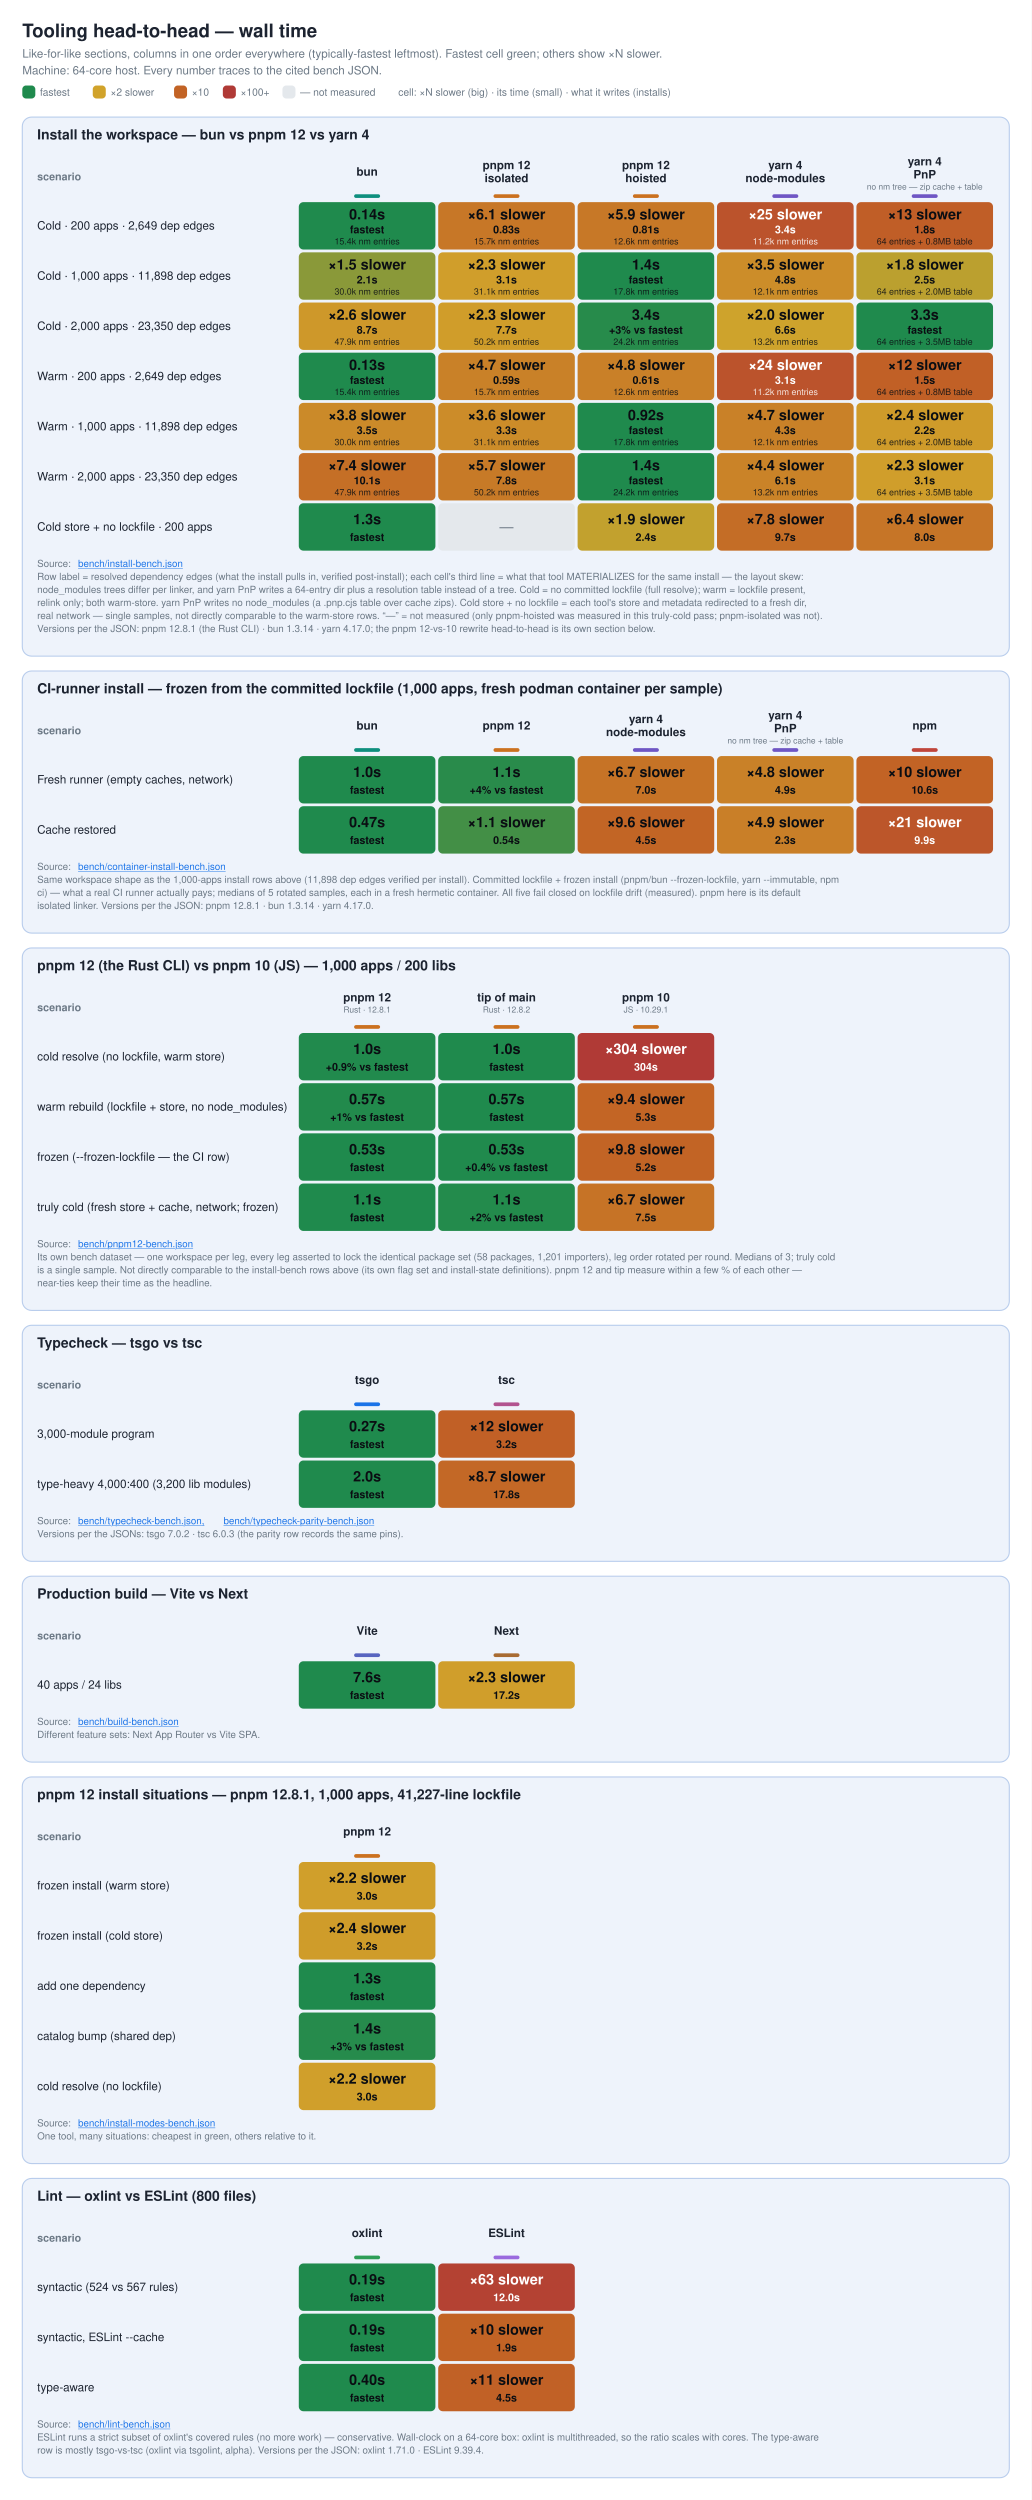
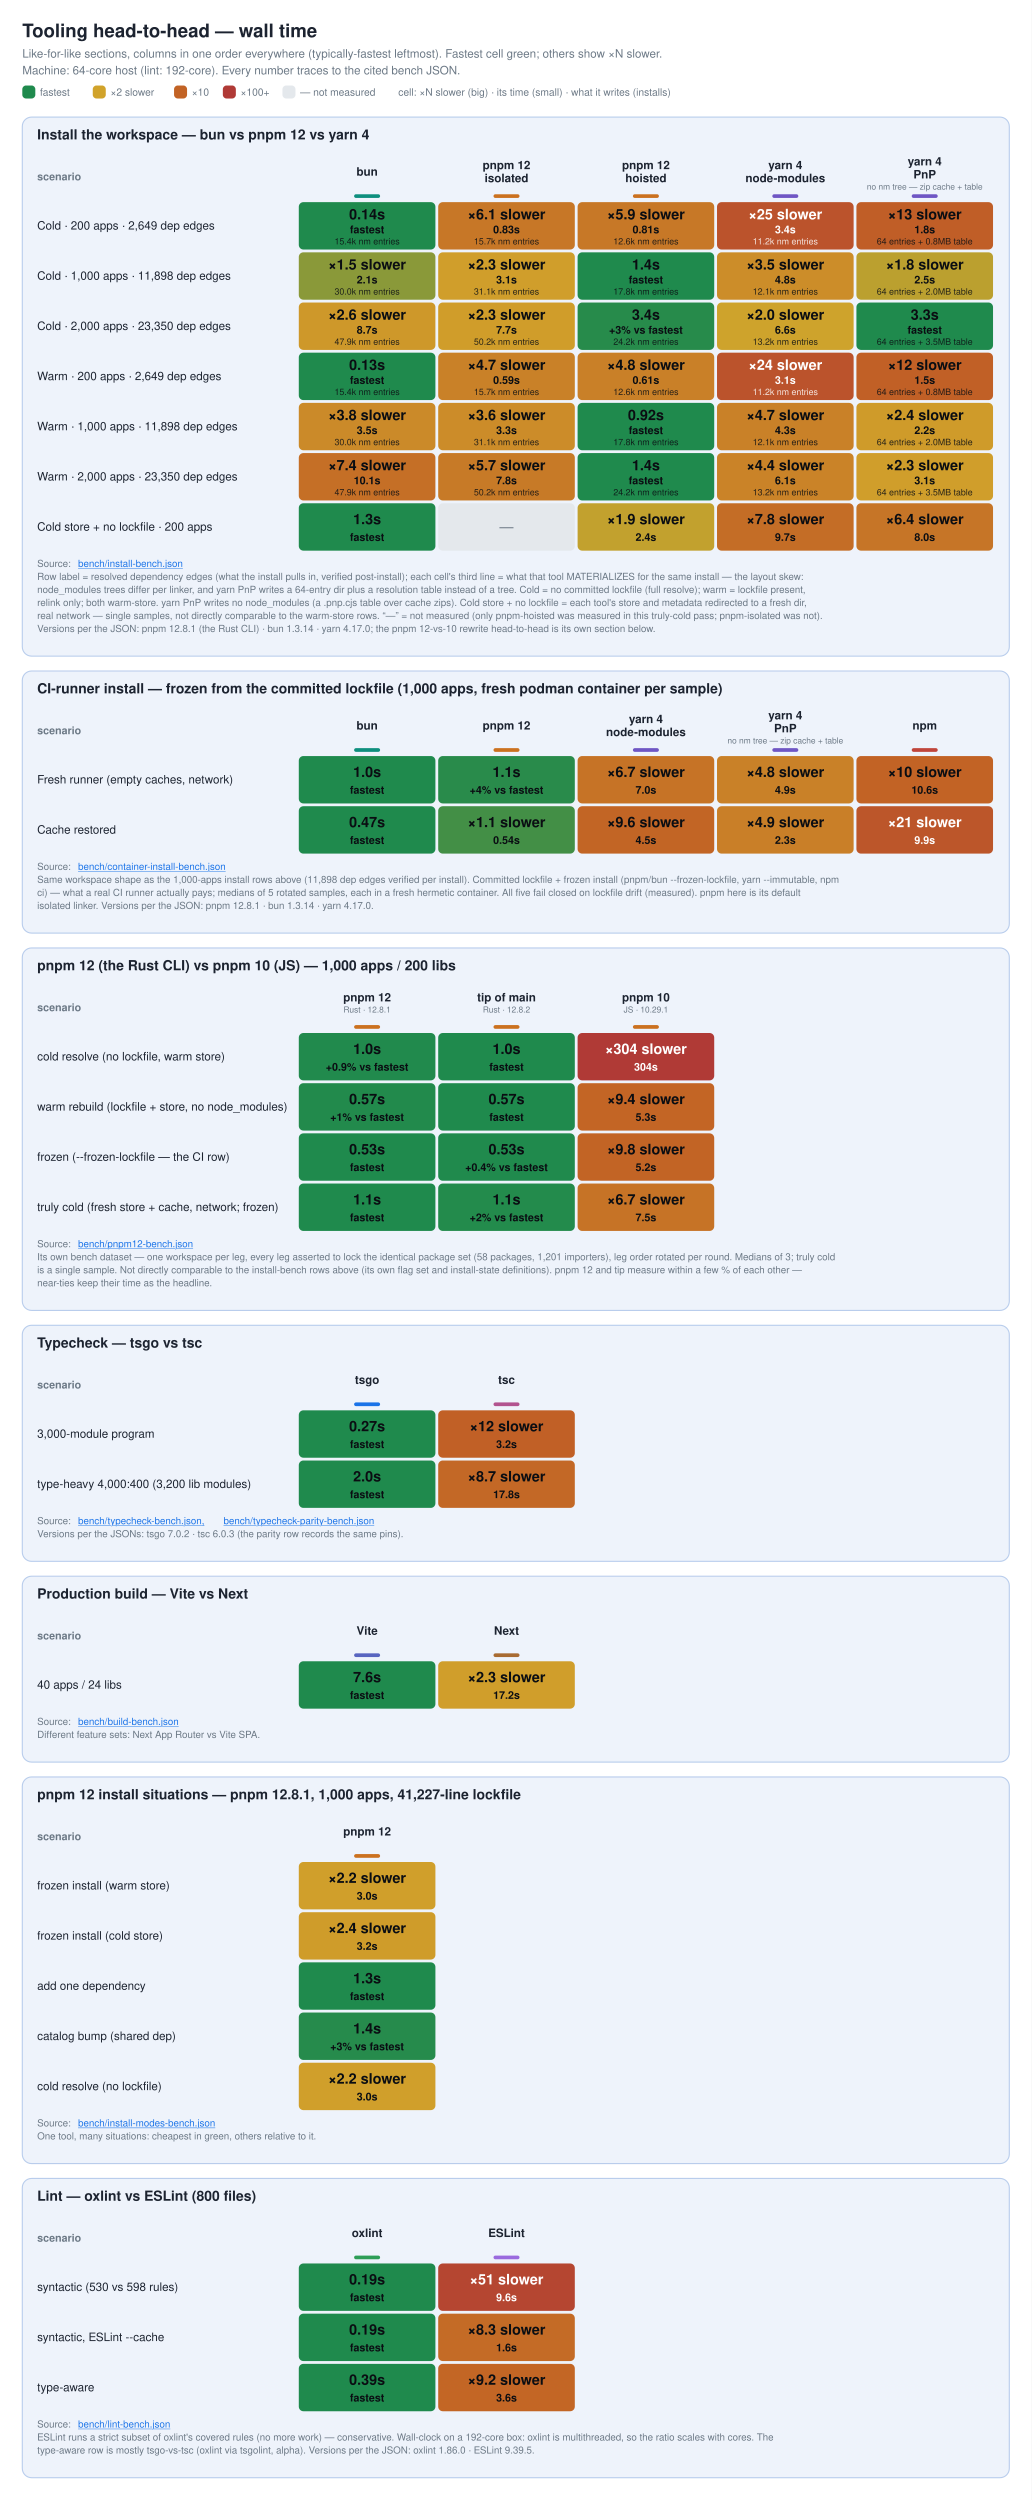
<svg xmlns="http://www.w3.org/2000/svg" width="1110" height="2690" viewBox="0 0 1110 2690" role="img" aria-label="Tooling head-to-head heat table: install (bun vs pnpm 12 vs yarn 4), CI-runner frozen install, pnpm 12 Rust CLI vs pnpm 10 JS, typecheck (tsgo vs tsc), build (Vite vs Next), pnpm install situations, and lint (oxlint vs ESLint); per row the fastest cell is green and the rest show how many times slower." font-family="system-ui,-apple-system,Segoe UI,Helvetica,Arial,sans-serif">
  <style>@media (prefers-color-scheme: dark){
rect[fill="#ffffff"]{fill:#0d1117}
text[fill="#1c2330"]{fill:#e2e7ec}
text[fill="#6b7885"]{fill:#9aa6b1}
text[fill="#1a73e8"]{fill:#6ba3f5}
line[stroke="#e4e8ec"]{stroke:#2b333c}
rect[stroke="#e4e8ec"]{stroke:#39424c}
rect[fill="#e4e8ec"]{fill:#2b333c}
line[stroke="#6b7885"],path[stroke="#6b7885"],polyline[stroke="#6b7885"]{stroke:#8b98a4}
path[fill="#6b7885"]{fill:#8b98a4}
rect[fill="#eef3fb"]{fill:#1f2f45}rect[stroke="#b9cdec"]{stroke:#3d5a85}
rect[fill="#f0faf5"]{fill:#173029}rect[stroke="#a9d8bd"]{stroke:#2e6b52}
rect[fill="#fdf3ef"]{fill:#331f18}rect[stroke="#e4b9a6"]{stroke:#7a4630}
rect[fill="#fbf6e9"]{fill:#c9a13b;fill-opacity:.14}rect[stroke="#eee3bb"]{stroke:#7a6224}
rect[fill="#e4b9a6"]{fill:#7a4630}
}</style>
  <rect width="1110" height="2690" fill="#ffffff" />
  <text x="24" y="40" font-size="20" fill="#1c2330" font-weight="700">Tooling head-to-head — wall time</text>
  <text x="24" y="62" font-size="12.5" fill="#6b7885">Like-for-like sections, columns in one order everywhere (typically-fastest leftmost). Fastest cell green; others show ×N slower.</text>
-   <text x="24" y="80" font-size="12.5" fill="#6b7885">Machine: 64-core host. Every number traces to the cited bench JSON.</text>
+   <text x="24" y="80" font-size="12.5" fill="#6b7885">Machine: 64-core host (lint: 192-core). Every number traces to the cited bench JSON.</text>
  <rect x="24" y="92" width="14" height="14" rx="4" fill="rgb(31,138,77)" />
  <text x="43" y="103" font-size="11" fill="#6b7885">fastest</text>
  <rect x="99.81" y="92" width="14" height="14" rx="4" fill="rgb(209,163,43)" />
  <text x="118.81" y="103" font-size="11" fill="#6b7885">×2 slower</text>
  <rect x="187.28" y="92" width="14" height="14" rx="4" fill="rgb(194,99,37)" />
  <text x="206.28" y="103" font-size="11" fill="#6b7885">×10</text>
  <rect x="239.77" y="92" width="14" height="14" rx="4" fill="rgb(176,58,54)" />
  <text x="258.77" y="103" font-size="11" fill="#6b7885">×100+</text>
  <rect x="303.92" y="92" width="14" height="14" rx="4" fill="#e4e8ec" />
  <text x="322.92" y="103" font-size="11" fill="#6b7885">— not measured</text>
  <text x="428.54" y="103" font-size="11" fill="#6b7885">cell: ×N slower (big) · its time (small) · what it writes (installs)</text>
  <rect x="24" y="126" width="1062" height="580" rx="10" fill="#eef3fb" stroke="#b9cdec" stroke-width="1.2" />
  <text x="40" y="150" font-size="15" fill="#1c2330" font-weight="700">Install the workspace — bun vs pnpm 12 vs yarn 4</text>
  <text x="40" y="194" font-size="11.5" fill="#6b7885" font-weight="600">scenario</text>
  <text x="395" y="189" font-size="12.5" fill="#1c2330" font-weight="700" text-anchor="middle">bun</text>
  <rect x="381" y="209" width="28" height="4" rx="2" fill="#0e8f7e" />
  <text x="545" y="182" font-size="12.5" fill="#1c2330" font-weight="700" text-anchor="middle">pnpm 12</text>
  <text x="545" y="196" font-size="12.5" fill="#1c2330" font-weight="700" text-anchor="middle">isolated</text>
  <rect x="531" y="209" width="28" height="4" rx="2" fill="#cb711f" />
  <text x="695" y="182" font-size="12.5" fill="#1c2330" font-weight="700" text-anchor="middle">pnpm 12</text>
  <text x="695" y="196" font-size="12.5" fill="#1c2330" font-weight="700" text-anchor="middle">hoisted</text>
  <rect x="681" y="209" width="28" height="4" rx="2" fill="#cb711f" />
  <text x="845" y="182" font-size="12.5" fill="#1c2330" font-weight="700" text-anchor="middle">yarn 4</text>
  <text x="845" y="196" font-size="12.5" fill="#1c2330" font-weight="700" text-anchor="middle">node-modules</text>
  <rect x="831" y="209" width="28" height="4" rx="2" fill="#6f56c4" />
  <text x="995" y="178" font-size="12.5" fill="#1c2330" font-weight="700" text-anchor="middle">yarn 4</text>
  <text x="995" y="192" font-size="12.5" fill="#1c2330" font-weight="700" text-anchor="middle">PnP</text>
  <text x="995" y="204" font-size="9" fill="#6b7885" text-anchor="middle">no nm tree — zip cache + table</text>
  <rect x="981" y="209" width="28" height="4" rx="2" fill="#6f56c4" />
  <text x="40" y="247" font-size="12.5" fill="#1c2330">Cold · 200 apps · 2,649 dep edges</text>
  <rect x="321.5" y="217.5" width="147" height="51" rx="5" fill="rgb(31,138,77)" />
  <text x="395" y="236" font-size="15.5" fill="#0a0d12" font-weight="700" text-anchor="middle">0.14s</text>
  <text x="395" y="251" font-size="11.5" fill="#0a0d12" font-weight="600" text-anchor="middle">fastest</text>
  <text x="395" y="263" font-size="9.5" fill="#0a0d12" opacity="0.85" text-anchor="middle">15.4k nm entries</text>
  <rect x="471.5" y="217.5" width="147" height="51" rx="5" fill="rgb(199,119,39)" />
  <text x="545" y="236" font-size="15.5" fill="#0a0d12" font-weight="700" text-anchor="middle">×6.1 slower</text>
  <text x="545" y="251" font-size="11.5" fill="#0a0d12" font-weight="600" text-anchor="middle">0.83s</text>
  <text x="545" y="263" font-size="9.5" fill="#0a0d12" opacity="0.85" text-anchor="middle">15.7k nm entries</text>
  <rect x="621.5" y="217.5" width="147" height="51" rx="5" fill="rgb(199,120,39)" />
  <text x="695" y="236" font-size="15.5" fill="#0a0d12" font-weight="700" text-anchor="middle">×5.9 slower</text>
  <text x="695" y="251" font-size="11.5" fill="#0a0d12" font-weight="600" text-anchor="middle">0.81s</text>
  <text x="695" y="263" font-size="9.5" fill="#0a0d12" opacity="0.85" text-anchor="middle">12.6k nm entries</text>
  <rect x="771.5" y="217.5" width="147" height="51" rx="5" fill="rgb(187,83,44)" />
  <text x="845" y="236" font-size="15.5" fill="#ffffff" font-weight="700" text-anchor="middle">×25 slower</text>
  <text x="845" y="251" font-size="11.5" fill="#ffffff" font-weight="600" text-anchor="middle">3.4s</text>
  <text x="845" y="263" font-size="9.5" fill="#ffffff" opacity="0.85" text-anchor="middle">11.2k nm entries</text>
  <rect x="921.5" y="217.5" width="147" height="51" rx="5" fill="rgb(192,94,39)" />
  <text x="995" y="236" font-size="15.5" fill="#0a0d12" font-weight="700" text-anchor="middle">×13 slower</text>
  <text x="995" y="251" font-size="11.5" fill="#0a0d12" font-weight="600" text-anchor="middle">1.8s</text>
  <text x="995" y="263" font-size="9.5" fill="#0a0d12" opacity="0.85" text-anchor="middle">64 entries + 0.8MB table</text>
  <text x="40" y="301" font-size="12.5" fill="#1c2330">Cold · 1,000 apps · 11,898 dep edges</text>
  <rect x="321.5" y="271.5" width="147" height="51" rx="5" fill="rgb(138,153,57)" />
  <text x="395" y="290" font-size="15.5" fill="#0a0d12" font-weight="700" text-anchor="middle">×1.5 slower</text>
  <text x="395" y="305" font-size="11.5" fill="#0a0d12" font-weight="600" text-anchor="middle">2.1s</text>
  <text x="395" y="317" font-size="9.5" fill="#0a0d12" opacity="0.85" text-anchor="middle">30.0k nm entries</text>
  <rect x="471.5" y="271.5" width="147" height="51" rx="5" fill="rgb(208,158,43)" />
  <text x="545" y="290" font-size="15.5" fill="#0a0d12" font-weight="700" text-anchor="middle">×2.3 slower</text>
  <text x="545" y="305" font-size="11.5" fill="#0a0d12" font-weight="600" text-anchor="middle">3.1s</text>
  <text x="545" y="317" font-size="9.5" fill="#0a0d12" opacity="0.85" text-anchor="middle">31.1k nm entries</text>
  <rect x="621.5" y="271.5" width="147" height="51" rx="5" fill="rgb(31,138,77)" />
  <text x="695" y="290" font-size="15.5" fill="#0a0d12" font-weight="700" text-anchor="middle">1.4s</text>
  <text x="695" y="305" font-size="11.5" fill="#0a0d12" font-weight="600" text-anchor="middle">fastest</text>
  <text x="695" y="317" font-size="9.5" fill="#0a0d12" opacity="0.85" text-anchor="middle">17.8k nm entries</text>
  <rect x="771.5" y="271.5" width="147" height="51" rx="5" fill="rgb(204,141,41)" />
  <text x="845" y="290" font-size="15.5" fill="#0a0d12" font-weight="700" text-anchor="middle">×3.5 slower</text>
  <text x="845" y="305" font-size="11.5" fill="#0a0d12" font-weight="600" text-anchor="middle">4.8s</text>
  <text x="845" y="317" font-size="9.5" fill="#0a0d12" opacity="0.85" text-anchor="middle">12.1k nm entries</text>
  <rect x="921.5" y="271.5" width="147" height="51" rx="5" fill="rgb(187,160,47)" />
  <text x="995" y="290" font-size="15.5" fill="#0a0d12" font-weight="700" text-anchor="middle">×1.8 slower</text>
  <text x="995" y="305" font-size="11.5" fill="#0a0d12" font-weight="600" text-anchor="middle">2.5s</text>
  <text x="995" y="317" font-size="9.5" fill="#0a0d12" opacity="0.85" text-anchor="middle">64 entries + 2.0MB table</text>
  <text x="40" y="355" font-size="12.5" fill="#1c2330">Cold · 2,000 apps · 23,350 dep edges</text>
  <rect x="321.5" y="325.5" width="147" height="51" rx="5" fill="rgb(206,152,42)" />
  <text x="395" y="344" font-size="15.5" fill="#0a0d12" font-weight="700" text-anchor="middle">×2.6 slower</text>
  <text x="395" y="359" font-size="11.5" fill="#0a0d12" font-weight="600" text-anchor="middle">8.7s</text>
  <text x="395" y="371" font-size="9.5" fill="#0a0d12" opacity="0.85" text-anchor="middle">47.9k nm entries</text>
  <rect x="471.5" y="325.5" width="147" height="51" rx="5" fill="rgb(208,157,42)" />
  <text x="545" y="344" font-size="15.5" fill="#0a0d12" font-weight="700" text-anchor="middle">×2.3 slower</text>
  <text x="545" y="359" font-size="11.5" fill="#0a0d12" font-weight="600" text-anchor="middle">7.7s</text>
  <text x="545" y="371" font-size="9.5" fill="#0a0d12" opacity="0.85" text-anchor="middle">50.2k nm entries</text>
  <rect x="621.5" y="325.5" width="147" height="51" rx="5" fill="rgb(39,139,75)" />
  <text x="695" y="344" font-size="15.5" fill="#0a0d12" font-weight="700" text-anchor="middle">3.4s</text>
  <text x="695" y="359" font-size="11.5" fill="#0a0d12" font-weight="600" text-anchor="middle">+3% vs fastest</text>
  <text x="695" y="371" font-size="9.5" fill="#0a0d12" opacity="0.85" text-anchor="middle">24.2k nm entries</text>
  <rect x="771.5" y="325.5" width="147" height="51" rx="5" fill="rgb(206,163,44)" />
  <text x="845" y="344" font-size="15.5" fill="#0a0d12" font-weight="700" text-anchor="middle">×2.0 slower</text>
  <text x="845" y="359" font-size="11.5" fill="#0a0d12" font-weight="600" text-anchor="middle">6.6s</text>
  <text x="845" y="371" font-size="9.5" fill="#0a0d12" opacity="0.85" text-anchor="middle">13.2k nm entries</text>
  <rect x="921.5" y="325.5" width="147" height="51" rx="5" fill="rgb(31,138,77)" />
  <text x="995" y="344" font-size="15.5" fill="#0a0d12" font-weight="700" text-anchor="middle">3.3s</text>
  <text x="995" y="359" font-size="11.5" fill="#0a0d12" font-weight="600" text-anchor="middle">fastest</text>
  <text x="995" y="371" font-size="9.5" fill="#0a0d12" opacity="0.85" text-anchor="middle">64 entries + 3.5MB table</text>
  <text x="40" y="409" font-size="12.5" fill="#1c2330">Warm · 200 apps · 2,649 dep edges</text>
  <rect x="321.5" y="379.5" width="147" height="51" rx="5" fill="rgb(31,138,77)" />
  <text x="395" y="398" font-size="15.5" fill="#0a0d12" font-weight="700" text-anchor="middle">0.13s</text>
  <text x="395" y="413" font-size="11.5" fill="#0a0d12" font-weight="600" text-anchor="middle">fastest</text>
  <text x="395" y="425" font-size="9.5" fill="#0a0d12" opacity="0.85" text-anchor="middle">15.4k nm entries</text>
  <rect x="471.5" y="379.5" width="147" height="51" rx="5" fill="rgb(201,129,40)" />
  <text x="545" y="398" font-size="15.5" fill="#0a0d12" font-weight="700" text-anchor="middle">×4.7 slower</text>
  <text x="545" y="413" font-size="11.5" fill="#0a0d12" font-weight="600" text-anchor="middle">0.59s</text>
  <text x="545" y="425" font-size="9.5" fill="#0a0d12" opacity="0.85" text-anchor="middle">15.7k nm entries</text>
  <rect x="621.5" y="379.5" width="147" height="51" rx="5" fill="rgb(201,128,40)" />
  <text x="695" y="398" font-size="15.5" fill="#0a0d12" font-weight="700" text-anchor="middle">×4.8 slower</text>
  <text x="695" y="413" font-size="11.5" fill="#0a0d12" font-weight="600" text-anchor="middle">0.61s</text>
  <text x="695" y="425" font-size="9.5" fill="#0a0d12" opacity="0.85" text-anchor="middle">12.6k nm entries</text>
  <rect x="771.5" y="379.5" width="147" height="51" rx="5" fill="rgb(187,83,44)" />
  <text x="845" y="398" font-size="15.5" fill="#ffffff" font-weight="700" text-anchor="middle">×24 slower</text>
  <text x="845" y="413" font-size="11.5" fill="#ffffff" font-weight="600" text-anchor="middle">3.1s</text>
  <text x="845" y="425" font-size="9.5" fill="#ffffff" opacity="0.85" text-anchor="middle">11.2k nm entries</text>
  <rect x="921.5" y="379.5" width="147" height="51" rx="5" fill="rgb(193,96,38)" />
  <text x="995" y="398" font-size="15.5" fill="#0a0d12" font-weight="700" text-anchor="middle">×12 slower</text>
  <text x="995" y="413" font-size="11.5" fill="#0a0d12" font-weight="600" text-anchor="middle">1.5s</text>
  <text x="995" y="425" font-size="9.5" fill="#0a0d12" opacity="0.85" text-anchor="middle">64 entries + 0.8MB table</text>
  <text x="40" y="463" font-size="12.5" fill="#1c2330">Warm · 1,000 apps · 11,898 dep edges</text>
  <rect x="321.5" y="433.5" width="147" height="51" rx="5" fill="rgb(203,138,41)" />
  <text x="395" y="452" font-size="15.5" fill="#0a0d12" font-weight="700" text-anchor="middle">×3.8 slower</text>
  <text x="395" y="467" font-size="11.5" fill="#0a0d12" font-weight="600" text-anchor="middle">3.5s</text>
  <text x="395" y="479" font-size="9.5" fill="#0a0d12" opacity="0.85" text-anchor="middle">30.0k nm entries</text>
  <rect x="471.5" y="433.5" width="147" height="51" rx="5" fill="rgb(204,140,41)" />
  <text x="545" y="452" font-size="15.5" fill="#0a0d12" font-weight="700" text-anchor="middle">×3.6 slower</text>
  <text x="545" y="467" font-size="11.5" fill="#0a0d12" font-weight="600" text-anchor="middle">3.3s</text>
  <text x="545" y="479" font-size="9.5" fill="#0a0d12" opacity="0.85" text-anchor="middle">31.1k nm entries</text>
  <rect x="621.5" y="433.5" width="147" height="51" rx="5" fill="rgb(31,138,77)" />
  <text x="695" y="452" font-size="15.5" fill="#0a0d12" font-weight="700" text-anchor="middle">0.92s</text>
  <text x="695" y="467" font-size="11.5" fill="#0a0d12" font-weight="600" text-anchor="middle">fastest</text>
  <text x="695" y="479" font-size="9.5" fill="#0a0d12" opacity="0.85" text-anchor="middle">17.8k nm entries</text>
  <rect x="771.5" y="433.5" width="147" height="51" rx="5" fill="rgb(201,129,40)" />
  <text x="845" y="452" font-size="15.5" fill="#0a0d12" font-weight="700" text-anchor="middle">×4.7 slower</text>
  <text x="845" y="467" font-size="11.5" fill="#0a0d12" font-weight="600" text-anchor="middle">4.3s</text>
  <text x="845" y="479" font-size="9.5" fill="#0a0d12" opacity="0.85" text-anchor="middle">12.1k nm entries</text>
  <rect x="921.5" y="433.5" width="147" height="51" rx="5" fill="rgb(207,155,42)" />
  <text x="995" y="452" font-size="15.5" fill="#0a0d12" font-weight="700" text-anchor="middle">×2.4 slower</text>
  <text x="995" y="467" font-size="11.5" fill="#0a0d12" font-weight="600" text-anchor="middle">2.2s</text>
  <text x="995" y="479" font-size="9.5" fill="#0a0d12" opacity="0.85" text-anchor="middle">64 entries + 2.0MB table</text>
  <text x="40" y="517" font-size="12.5" fill="#1c2330">Warm · 2,000 apps · 23,350 dep edges</text>
  <rect x="321.5" y="487.5" width="147" height="51" rx="5" fill="rgb(197,111,38)" />
  <text x="395" y="506" font-size="15.5" fill="#0a0d12" font-weight="700" text-anchor="middle">×7.4 slower</text>
  <text x="395" y="521" font-size="11.5" fill="#0a0d12" font-weight="600" text-anchor="middle">10.1s</text>
  <text x="395" y="533" font-size="9.5" fill="#0a0d12" opacity="0.85" text-anchor="middle">47.9k nm entries</text>
  <rect x="471.5" y="487.5" width="147" height="51" rx="5" fill="rgb(199,122,39)" />
  <text x="545" y="506" font-size="15.5" fill="#0a0d12" font-weight="700" text-anchor="middle">×5.7 slower</text>
  <text x="545" y="521" font-size="11.5" fill="#0a0d12" font-weight="600" text-anchor="middle">7.8s</text>
  <text x="545" y="533" font-size="9.5" fill="#0a0d12" opacity="0.85" text-anchor="middle">50.2k nm entries</text>
  <rect x="621.5" y="487.5" width="147" height="51" rx="5" fill="rgb(31,138,77)" />
  <text x="695" y="506" font-size="15.5" fill="#0a0d12" font-weight="700" text-anchor="middle">1.4s</text>
  <text x="695" y="521" font-size="11.5" fill="#0a0d12" font-weight="600" text-anchor="middle">fastest</text>
  <text x="695" y="533" font-size="9.5" fill="#0a0d12" opacity="0.85" text-anchor="middle">24.2k nm entries</text>
  <rect x="771.5" y="487.5" width="147" height="51" rx="5" fill="rgb(202,131,40)" />
  <text x="845" y="506" font-size="15.5" fill="#0a0d12" font-weight="700" text-anchor="middle">×4.4 slower</text>
  <text x="845" y="521" font-size="11.5" fill="#0a0d12" font-weight="600" text-anchor="middle">6.1s</text>
  <text x="845" y="533" font-size="9.5" fill="#0a0d12" opacity="0.85" text-anchor="middle">13.2k nm entries</text>
  <rect x="921.5" y="487.5" width="147" height="51" rx="5" fill="rgb(208,158,43)" />
  <text x="995" y="506" font-size="15.5" fill="#0a0d12" font-weight="700" text-anchor="middle">×2.3 slower</text>
  <text x="995" y="521" font-size="11.5" fill="#0a0d12" font-weight="600" text-anchor="middle">3.1s</text>
  <text x="995" y="533" font-size="9.5" fill="#0a0d12" opacity="0.85" text-anchor="middle">64 entries + 3.5MB table</text>
  <text x="40" y="571" font-size="12.5" fill="#1c2330">Cold store + no lockfile · 200 apps</text>
  <rect x="321.5" y="541.5" width="147" height="51" rx="5" fill="rgb(31,138,77)" />
  <text x="395" y="564" font-size="15.5" fill="#0a0d12" font-weight="700" text-anchor="middle">1.3s</text>
  <text x="395" y="582" font-size="11.5" fill="#0a0d12" font-weight="600" text-anchor="middle">fastest</text>
  <rect x="471.5" y="541.5" width="147" height="51" rx="5" fill="#e4e8ec" />
  <text x="545" y="572" font-size="15" fill="#6b7885" text-anchor="middle">—</text>
  <rect x="621.5" y="541.5" width="147" height="51" rx="5" fill="rgb(194,161,46)" />
  <text x="695" y="564" font-size="15.5" fill="#0a0d12" font-weight="700" text-anchor="middle">×1.9 slower</text>
  <text x="695" y="582" font-size="11.5" fill="#0a0d12" font-weight="600" text-anchor="middle">2.4s</text>
  <rect x="771.5" y="541.5" width="147" height="51" rx="5" fill="rgb(196,109,38)" />
  <text x="845" y="564" font-size="15.5" fill="#0a0d12" font-weight="700" text-anchor="middle">×7.8 slower</text>
  <text x="845" y="582" font-size="11.5" fill="#0a0d12" font-weight="600" text-anchor="middle">9.7s</text>
  <rect x="921.5" y="541.5" width="147" height="51" rx="5" fill="rgb(198,117,39)" />
  <text x="995" y="564" font-size="15.5" fill="#0a0d12" font-weight="700" text-anchor="middle">×6.4 slower</text>
  <text x="995" y="582" font-size="11.5" fill="#0a0d12" font-weight="600" text-anchor="middle">8.0s</text>
  <text x="40" y="610" font-size="10.5" fill="#6b7885">Source:</text>
  <a href="../../bench/install-bench.json">
    <text x="84" y="610" font-size="10.5" fill="#1a73e8" text-decoration="underline">bench/install-bench.json</text>
  </a>
  <text x="40" y="624" font-size="10.5" fill="#6b7885">Row label = resolved dependency edges (what the install pulls in, verified post-install); each cell's third line = what that tool MATERIALIZES for the same install — the layout skew:</text>
  <text x="40" y="638" font-size="10.5" fill="#6b7885">node_modules trees differ per linker, and yarn PnP writes a 64-entry dir plus a resolution table instead of a tree. Cold = no committed lockfile (full resolve); warm = lockfile present,</text>
  <text x="40" y="652" font-size="10.5" fill="#6b7885">relink only; both warm-store. yarn PnP writes no node_modules (a .pnp.cjs table over cache zips). Cold store + no lockfile = each tool's store and metadata redirected to a fresh dir,</text>
  <text x="40" y="666" font-size="10.5" fill="#6b7885">real network — single samples, not directly comparable to the warm-store rows. “—” = not measured (only pnpm-hoisted was measured in this truly-cold pass; pnpm-isolated was not).</text>
  <text x="40" y="680" font-size="10.5" fill="#6b7885">Versions per the JSON: pnpm 12.8.1 (the Rust CLI) · bun 1.3.14 · yarn 4.17.0; the pnpm 12-vs-10 rewrite head-to-head is its own section below.</text>
  <rect x="24" y="722" width="1062" height="282" rx="10" fill="#eef3fb" stroke="#b9cdec" stroke-width="1.2" />
  <text x="40" y="746" font-size="15" fill="#1c2330" font-weight="700">CI-runner install — frozen from the committed lockfile (1,000 apps, fresh podman container per sample)</text>
  <text x="40" y="790" font-size="11.5" fill="#6b7885" font-weight="600">scenario</text>
  <text x="395" y="785" font-size="12.5" fill="#1c2330" font-weight="700" text-anchor="middle">bun</text>
  <rect x="381" y="805" width="28" height="4" rx="2" fill="#0e8f7e" />
  <text x="545" y="785" font-size="12.5" fill="#1c2330" font-weight="700" text-anchor="middle">pnpm 12</text>
  <rect x="531" y="805" width="28" height="4" rx="2" fill="#cb711f" />
  <text x="695" y="778" font-size="12.5" fill="#1c2330" font-weight="700" text-anchor="middle">yarn 4</text>
  <text x="695" y="792" font-size="12.5" fill="#1c2330" font-weight="700" text-anchor="middle">node-modules</text>
  <rect x="681" y="805" width="28" height="4" rx="2" fill="#6f56c4" />
  <text x="845" y="774" font-size="12.5" fill="#1c2330" font-weight="700" text-anchor="middle">yarn 4</text>
  <text x="845" y="788" font-size="12.5" fill="#1c2330" font-weight="700" text-anchor="middle">PnP</text>
  <text x="845" y="800" font-size="9" fill="#6b7885" text-anchor="middle">no nm tree — zip cache + table</text>
  <rect x="831" y="805" width="28" height="4" rx="2" fill="#6f56c4" />
  <text x="995" y="785" font-size="12.5" fill="#1c2330" font-weight="700" text-anchor="middle">npm</text>
  <rect x="981" y="805" width="28" height="4" rx="2" fill="#c0453b" />
  <text x="40" y="843" font-size="12.5" fill="#1c2330">Fresh runner (empty caches, network)</text>
  <rect x="321.5" y="813.5" width="147" height="51" rx="5" fill="rgb(31,138,77)" />
  <text x="395" y="836" font-size="15.5" fill="#0a0d12" font-weight="700" text-anchor="middle">1.0s</text>
  <text x="395" y="854" font-size="11.5" fill="#0a0d12" font-weight="600" text-anchor="middle">fastest</text>
  <rect x="471.5" y="813.5" width="147" height="51" rx="5" fill="rgb(41,139,75)" />
  <text x="545" y="836" font-size="15.5" fill="#0a0d12" font-weight="700" text-anchor="middle">1.1s</text>
  <text x="545" y="854" font-size="11.5" fill="#0a0d12" font-weight="600" text-anchor="middle">+4% vs fastest</text>
  <rect x="621.5" y="813.5" width="147" height="51" rx="5" fill="rgb(198,115,38)" />
  <text x="695" y="836" font-size="15.5" fill="#0a0d12" font-weight="700" text-anchor="middle">×6.7 slower</text>
  <text x="695" y="854" font-size="11.5" fill="#0a0d12" font-weight="600" text-anchor="middle">7.0s</text>
  <rect x="771.5" y="813.5" width="147" height="51" rx="5" fill="rgb(201,129,40)" />
  <text x="845" y="836" font-size="15.5" fill="#0a0d12" font-weight="700" text-anchor="middle">×4.8 slower</text>
  <text x="845" y="854" font-size="11.5" fill="#0a0d12" font-weight="600" text-anchor="middle">4.9s</text>
  <rect x="921.5" y="813.5" width="147" height="51" rx="5" fill="rgb(194,99,37)" />
  <text x="995" y="836" font-size="15.5" fill="#0a0d12" font-weight="700" text-anchor="middle">×10 slower</text>
  <text x="995" y="854" font-size="11.5" fill="#0a0d12" font-weight="600" text-anchor="middle">10.6s</text>
  <text x="40" y="897" font-size="12.5" fill="#1c2330">Cache restored</text>
  <rect x="321.5" y="867.5" width="147" height="51" rx="5" fill="rgb(31,138,77)" />
  <text x="395" y="890" font-size="15.5" fill="#0a0d12" font-weight="700" text-anchor="middle">0.47s</text>
  <text x="395" y="908" font-size="11.5" fill="#0a0d12" font-weight="600" text-anchor="middle">fastest</text>
  <rect x="471.5" y="867.5" width="147" height="51" rx="5" fill="rgb(67,143,70)" />
  <text x="545" y="890" font-size="15.5" fill="#0a0d12" font-weight="700" text-anchor="middle">×1.1 slower</text>
  <text x="545" y="908" font-size="11.5" fill="#0a0d12" font-weight="600" text-anchor="middle">0.54s</text>
  <rect x="621.5" y="867.5" width="147" height="51" rx="5" fill="rgb(194,101,37)" />
  <text x="695" y="890" font-size="15.5" fill="#0a0d12" font-weight="700" text-anchor="middle">×9.6 slower</text>
  <text x="695" y="908" font-size="11.5" fill="#0a0d12" font-weight="600" text-anchor="middle">4.5s</text>
  <rect x="771.5" y="867.5" width="147" height="51" rx="5" fill="rgb(201,127,40)" />
  <text x="845" y="890" font-size="15.5" fill="#0a0d12" font-weight="700" text-anchor="middle">×4.9 slower</text>
  <text x="845" y="908" font-size="11.5" fill="#0a0d12" font-weight="600" text-anchor="middle">2.3s</text>
  <rect x="921.5" y="867.5" width="147" height="51" rx="5" fill="rgb(188,86,42)" />
  <text x="995" y="890" font-size="15.5" fill="#ffffff" font-weight="700" text-anchor="middle">×21 slower</text>
  <text x="995" y="908" font-size="11.5" fill="#ffffff" font-weight="600" text-anchor="middle">9.9s</text>
  <text x="40" y="936" font-size="10.5" fill="#6b7885">Source:</text>
  <a href="../../bench/container-install-bench.json">
    <text x="84" y="936" font-size="10.5" fill="#1a73e8" text-decoration="underline">bench/container-install-bench.json</text>
  </a>
  <text x="40" y="950" font-size="10.5" fill="#6b7885">Same workspace shape as the 1,000-apps install rows above (11,898 dep edges verified per install). Committed lockfile + frozen install (pnpm/bun --frozen-lockfile, yarn --immutable, npm</text>
  <text x="40" y="964" font-size="10.5" fill="#6b7885">ci) — what a real CI runner actually pays; medians of 5 rotated samples, each in a fresh hermetic container. All five fail closed on lockfile drift (measured). pnpm here is its default</text>
  <text x="40" y="978" font-size="10.5" fill="#6b7885">isolated linker. Versions per the JSON: pnpm 12.8.1 · bun 1.3.14 · yarn 4.17.0.</text>
  <rect x="24" y="1020" width="1062" height="390" rx="10" fill="#eef3fb" stroke="#b9cdec" stroke-width="1.2" />
  <text x="40" y="1044" font-size="15" fill="#1c2330" font-weight="700">pnpm 12 (the Rust CLI) vs pnpm 10 (JS) — 1,000 apps / 200 libs</text>
  <text x="40" y="1088" font-size="11.5" fill="#6b7885" font-weight="600">scenario</text>
  <text x="395" y="1077.5" font-size="12.5" fill="#1c2330" font-weight="700" text-anchor="middle">pnpm 12</text>
  <text x="395" y="1089.5" font-size="9" fill="#6b7885" text-anchor="middle">Rust · 12.8.1</text>
  <rect x="381" y="1103" width="28" height="4" rx="2" fill="#cb711f" />
  <text x="545" y="1077.5" font-size="12.5" fill="#1c2330" font-weight="700" text-anchor="middle">tip of main</text>
  <text x="545" y="1089.5" font-size="9" fill="#6b7885" text-anchor="middle">Rust · 12.8.2</text>
  <rect x="531" y="1103" width="28" height="4" rx="2" fill="#cb711f" />
  <text x="695" y="1077.5" font-size="12.5" fill="#1c2330" font-weight="700" text-anchor="middle">pnpm 10</text>
  <text x="695" y="1089.5" font-size="9" fill="#6b7885" text-anchor="middle">JS · 10.29.1</text>
  <rect x="681" y="1103" width="28" height="4" rx="2" fill="#cb711f" />
  <text x="40" y="1141" font-size="12.5" fill="#1c2330">cold resolve (no lockfile, warm store)</text>
  <rect x="321.5" y="1111.5" width="147" height="51" rx="5" fill="rgb(33,138,77)" />
  <text x="395" y="1134" font-size="15.5" fill="#0a0d12" font-weight="700" text-anchor="middle">1.0s</text>
  <text x="395" y="1152" font-size="11.5" fill="#0a0d12" font-weight="600" text-anchor="middle">+0.9% vs fastest</text>
  <rect x="471.5" y="1111.5" width="147" height="51" rx="5" fill="rgb(31,138,77)" />
  <text x="545" y="1134" font-size="15.5" fill="#0a0d12" font-weight="700" text-anchor="middle">1.0s</text>
  <text x="545" y="1152" font-size="11.5" fill="#0a0d12" font-weight="600" text-anchor="middle">fastest</text>
  <rect x="621.5" y="1111.5" width="147" height="51" rx="5" fill="rgb(176,58,54)" />
  <text x="695" y="1134" font-size="15.5" fill="#ffffff" font-weight="700" text-anchor="middle">×304 slower</text>
  <text x="695" y="1152" font-size="11.5" fill="#ffffff" font-weight="600" text-anchor="middle">304s</text>
  <text x="40" y="1195" font-size="12.5" fill="#1c2330">warm rebuild (lockfile + store, no node_modules)</text>
  <rect x="321.5" y="1165.5" width="147" height="51" rx="5" fill="rgb(34,138,76)" />
  <text x="395" y="1188" font-size="15.5" fill="#0a0d12" font-weight="700" text-anchor="middle">0.57s</text>
  <text x="395" y="1206" font-size="11.5" fill="#0a0d12" font-weight="600" text-anchor="middle">+1% vs fastest</text>
  <rect x="471.5" y="1165.5" width="147" height="51" rx="5" fill="rgb(31,138,77)" />
  <text x="545" y="1188" font-size="15.5" fill="#0a0d12" font-weight="700" text-anchor="middle">0.57s</text>
  <text x="545" y="1206" font-size="11.5" fill="#0a0d12" font-weight="600" text-anchor="middle">fastest</text>
  <rect x="621.5" y="1165.5" width="147" height="51" rx="5" fill="rgb(195,101,37)" />
  <text x="695" y="1188" font-size="15.5" fill="#0a0d12" font-weight="700" text-anchor="middle">×9.4 slower</text>
  <text x="695" y="1206" font-size="11.5" fill="#0a0d12" font-weight="600" text-anchor="middle">5.3s</text>
  <text x="40" y="1249" font-size="12.5" fill="#1c2330">frozen (--frozen-lockfile — the CI row)</text>
  <rect x="321.5" y="1219.5" width="147" height="51" rx="5" fill="rgb(31,138,77)" />
  <text x="395" y="1242" font-size="15.5" fill="#0a0d12" font-weight="700" text-anchor="middle">0.53s</text>
  <text x="395" y="1260" font-size="11.5" fill="#0a0d12" font-weight="600" text-anchor="middle">fastest</text>
  <rect x="471.5" y="1219.5" width="147" height="51" rx="5" fill="rgb(32,138,77)" />
  <text x="545" y="1242" font-size="15.5" fill="#0a0d12" font-weight="700" text-anchor="middle">0.53s</text>
  <text x="545" y="1260" font-size="11.5" fill="#0a0d12" font-weight="600" text-anchor="middle">+0.4% vs fastest</text>
  <rect x="621.5" y="1219.5" width="147" height="51" rx="5" fill="rgb(194,100,37)" />
  <text x="695" y="1242" font-size="15.5" fill="#0a0d12" font-weight="700" text-anchor="middle">×9.8 slower</text>
  <text x="695" y="1260" font-size="11.5" fill="#0a0d12" font-weight="600" text-anchor="middle">5.2s</text>
  <text x="40" y="1303" font-size="12.5" fill="#1c2330">truly cold (fresh store + cache, network; frozen)</text>
  <rect x="321.5" y="1273.5" width="147" height="51" rx="5" fill="rgb(31,138,77)" />
  <text x="395" y="1296" font-size="15.5" fill="#0a0d12" font-weight="700" text-anchor="middle">1.1s</text>
  <text x="395" y="1314" font-size="11.5" fill="#0a0d12" font-weight="600" text-anchor="middle">fastest</text>
  <rect x="471.5" y="1273.5" width="147" height="51" rx="5" fill="rgb(35,139,76)" />
  <text x="545" y="1296" font-size="15.5" fill="#0a0d12" font-weight="700" text-anchor="middle">1.1s</text>
  <text x="545" y="1314" font-size="11.5" fill="#0a0d12" font-weight="600" text-anchor="middle">+2% vs fastest</text>
  <rect x="621.5" y="1273.5" width="147" height="51" rx="5" fill="rgb(198,115,38)" />
  <text x="695" y="1296" font-size="15.5" fill="#0a0d12" font-weight="700" text-anchor="middle">×6.7 slower</text>
  <text x="695" y="1314" font-size="11.5" fill="#0a0d12" font-weight="600" text-anchor="middle">7.5s</text>
  <text x="40" y="1342" font-size="10.5" fill="#6b7885">Source:</text>
  <a href="../../bench/pnpm12-bench.json">
    <text x="84" y="1342" font-size="10.5" fill="#1a73e8" text-decoration="underline">bench/pnpm12-bench.json</text>
  </a>
  <text x="40" y="1356" font-size="10.5" fill="#6b7885">Its own bench dataset — one workspace per leg, every leg asserted to lock the identical package set (58 packages, 1,201 importers), leg order rotated per round. Medians of 3; truly cold</text>
  <text x="40" y="1370" font-size="10.5" fill="#6b7885">is a single sample. Not directly comparable to the install-bench rows above (its own flag set and install-state definitions). pnpm 12 and tip measure within a few % of each other —</text>
  <text x="40" y="1384" font-size="10.5" fill="#6b7885">near-ties keep their time as the headline.</text>
  <rect x="24" y="1426" width="1062" height="254" rx="10" fill="#eef3fb" stroke="#b9cdec" stroke-width="1.2" />
  <text x="40" y="1450" font-size="15" fill="#1c2330" font-weight="700">Typecheck — tsgo vs tsc</text>
  <text x="40" y="1494" font-size="11.5" fill="#6b7885" font-weight="600">scenario</text>
  <text x="395" y="1489" font-size="12.5" fill="#1c2330" font-weight="700" text-anchor="middle">tsgo</text>
  <rect x="381" y="1509" width="28" height="4" rx="2" fill="#1a73e8" />
  <text x="545" y="1489" font-size="12.5" fill="#1c2330" font-weight="700" text-anchor="middle">tsc</text>
  <rect x="531" y="1509" width="28" height="4" rx="2" fill="#b2538f" />
  <text x="40" y="1547" font-size="12.5" fill="#1c2330">3,000-module program</text>
  <rect x="321.5" y="1517.5" width="147" height="51" rx="5" fill="rgb(31,138,77)" />
  <text x="395" y="1540" font-size="15.5" fill="#0a0d12" font-weight="700" text-anchor="middle">0.27s</text>
  <text x="395" y="1558" font-size="11.5" fill="#0a0d12" font-weight="600" text-anchor="middle">fastest</text>
  <rect x="471.5" y="1517.5" width="147" height="51" rx="5" fill="rgb(193,96,38)" />
  <text x="545" y="1540" font-size="15.5" fill="#0a0d12" font-weight="700" text-anchor="middle">×12 slower</text>
  <text x="545" y="1558" font-size="11.5" fill="#0a0d12" font-weight="600" text-anchor="middle">3.2s</text>
  <text x="40" y="1601" font-size="12.5" fill="#1c2330">type-heavy 4,000:400 (3,200 lib modules)</text>
  <rect x="321.5" y="1571.5" width="147" height="51" rx="5" fill="rgb(31,138,77)" />
  <text x="395" y="1594" font-size="15.5" fill="#0a0d12" font-weight="700" text-anchor="middle">2.0s</text>
  <text x="395" y="1612" font-size="11.5" fill="#0a0d12" font-weight="600" text-anchor="middle">fastest</text>
  <rect x="471.5" y="1571.5" width="147" height="51" rx="5" fill="rgb(195,104,38)" />
  <text x="545" y="1594" font-size="15.5" fill="#0a0d12" font-weight="700" text-anchor="middle">×8.7 slower</text>
  <text x="545" y="1612" font-size="11.5" fill="#0a0d12" font-weight="600" text-anchor="middle">17.8s</text>
  <text x="40" y="1640" font-size="10.5" fill="#6b7885">Source:</text>
  <a href="../../bench/typecheck-bench.json">
    <text x="84" y="1640" font-size="10.5" fill="#1a73e8" text-decoration="underline">bench/typecheck-bench.json,</text>
  </a>
  <a href="../../bench/typecheck-parity-bench.json">
    <text x="240.5" y="1640" font-size="10.5" fill="#1a73e8" text-decoration="underline">bench/typecheck-parity-bench.json</text>
  </a>
  <text x="40" y="1654" font-size="10.5" fill="#6b7885">Versions per the JSONs: tsgo 7.0.2 · tsc 6.0.3 (the parity row records the same pins).</text>
  <rect x="24" y="1696" width="1062" height="200" rx="10" fill="#eef3fb" stroke="#b9cdec" stroke-width="1.2" />
  <text x="40" y="1720" font-size="15" fill="#1c2330" font-weight="700">Production build — Vite vs Next</text>
  <text x="40" y="1764" font-size="11.5" fill="#6b7885" font-weight="600">scenario</text>
  <text x="395" y="1759" font-size="12.5" fill="#1c2330" font-weight="700" text-anchor="middle">Vite</text>
  <rect x="381" y="1779" width="28" height="4" rx="2" fill="#5865c0" />
  <text x="545" y="1759" font-size="12.5" fill="#1c2330" font-weight="700" text-anchor="middle">Next</text>
  <rect x="531" y="1779" width="28" height="4" rx="2" fill="#a86b32" />
  <text x="40" y="1817" font-size="12.5" fill="#1c2330">40 apps / 24 libs</text>
  <rect x="321.5" y="1787.5" width="147" height="51" rx="5" fill="rgb(31,138,77)" />
  <text x="395" y="1810" font-size="15.5" fill="#0a0d12" font-weight="700" text-anchor="middle">7.6s</text>
  <text x="395" y="1828" font-size="11.5" fill="#0a0d12" font-weight="600" text-anchor="middle">fastest</text>
  <rect x="471.5" y="1787.5" width="147" height="51" rx="5" fill="rgb(208,158,43)" />
  <text x="545" y="1810" font-size="15.5" fill="#0a0d12" font-weight="700" text-anchor="middle">×2.3 slower</text>
  <text x="545" y="1828" font-size="11.5" fill="#0a0d12" font-weight="600" text-anchor="middle">17.2s</text>
  <text x="40" y="1856" font-size="10.5" fill="#6b7885">Source:</text>
  <a href="../../bench/build-bench.json">
    <text x="84" y="1856" font-size="10.5" fill="#1a73e8" text-decoration="underline">bench/build-bench.json</text>
  </a>
  <text x="40" y="1870" font-size="10.5" fill="#6b7885">Different feature sets: Next App Router vs Vite SPA.</text>
  <rect x="24" y="1912" width="1062" height="416" rx="10" fill="#eef3fb" stroke="#b9cdec" stroke-width="1.2" />
  <text x="40" y="1936" font-size="15" fill="#1c2330" font-weight="700">pnpm 12 install situations — pnpm 12.8.1, 1,000 apps, 41,227-line lockfile</text>
  <text x="40" y="1980" font-size="11.5" fill="#6b7885" font-weight="600">scenario</text>
  <text x="395" y="1975" font-size="12.5" fill="#1c2330" font-weight="700" text-anchor="middle">pnpm 12</text>
  <rect x="381" y="1995" width="28" height="4" rx="2" fill="#cb711f" />
  <text x="40" y="2033" font-size="12.5" fill="#1c2330">frozen install (warm store)</text>
  <rect x="321.5" y="2003.5" width="147" height="51" rx="5" fill="rgb(208,159,43)" />
  <text x="395" y="2026" font-size="15.5" fill="#0a0d12" font-weight="700" text-anchor="middle">×2.2 slower</text>
  <text x="395" y="2044" font-size="11.5" fill="#0a0d12" font-weight="600" text-anchor="middle">3.0s</text>
  <text x="40" y="2087" font-size="12.5" fill="#1c2330">frozen install (cold store)</text>
  <rect x="321.5" y="2057.5" width="147" height="51" rx="5" fill="rgb(207,156,42)" />
  <text x="395" y="2080" font-size="15.5" fill="#0a0d12" font-weight="700" text-anchor="middle">×2.4 slower</text>
  <text x="395" y="2098" font-size="11.5" fill="#0a0d12" font-weight="600" text-anchor="middle">3.2s</text>
  <text x="40" y="2141" font-size="12.5" fill="#1c2330">add one dependency</text>
  <rect x="321.5" y="2111.5" width="147" height="51" rx="5" fill="rgb(31,138,77)" />
  <text x="395" y="2134" font-size="15.5" fill="#0a0d12" font-weight="700" text-anchor="middle">1.3s</text>
  <text x="395" y="2152" font-size="11.5" fill="#0a0d12" font-weight="600" text-anchor="middle">fastest</text>
  <text x="40" y="2195" font-size="12.5" fill="#1c2330">catalog bump (shared dep)</text>
  <rect x="321.5" y="2165.5" width="147" height="51" rx="5" fill="rgb(38,139,76)" />
  <text x="395" y="2188" font-size="15.5" fill="#0a0d12" font-weight="700" text-anchor="middle">1.4s</text>
  <text x="395" y="2206" font-size="11.5" fill="#0a0d12" font-weight="600" text-anchor="middle">+3% vs fastest</text>
  <text x="40" y="2249" font-size="12.5" fill="#1c2330">cold resolve (no lockfile)</text>
  <rect x="321.5" y="2219.5" width="147" height="51" rx="5" fill="rgb(208,159,43)" />
  <text x="395" y="2242" font-size="15.5" fill="#0a0d12" font-weight="700" text-anchor="middle">×2.2 slower</text>
  <text x="395" y="2260" font-size="11.5" fill="#0a0d12" font-weight="600" text-anchor="middle">3.0s</text>
  <text x="40" y="2288" font-size="10.5" fill="#6b7885">Source:</text>
  <a href="../../bench/install-modes-bench.json">
    <text x="84" y="2288" font-size="10.5" fill="#1a73e8" text-decoration="underline">bench/install-modes-bench.json</text>
  </a>
  <text x="40" y="2302" font-size="10.5" fill="#6b7885">One tool, many situations: cheapest in green, others relative to it.</text>
  <rect x="24" y="2344" width="1062" height="322" rx="10" fill="#eef3fb" stroke="#b9cdec" stroke-width="1.2" />
  <text x="40" y="2368" font-size="15" fill="#1c2330" font-weight="700">Lint — oxlint vs ESLint (800 files)</text>
  <text x="40" y="2412" font-size="11.5" fill="#6b7885" font-weight="600">scenario</text>
  <text x="395" y="2407" font-size="12.5" fill="#1c2330" font-weight="700" text-anchor="middle">oxlint</text>
  <rect x="381" y="2427" width="28" height="4" rx="2" fill="#2e9e57" />
  <text x="545" y="2407" font-size="12.5" fill="#1c2330" font-weight="700" text-anchor="middle">ESLint</text>
  <rect x="531" y="2427" width="28" height="4" rx="2" fill="#9a6ade" />
-   <text x="40" y="2465" font-size="12.5" fill="#1c2330">syntactic (524 vs 567 rules)</text>
+   <text x="40" y="2465" font-size="12.5" fill="#1c2330">syntactic (530 vs 598 rules)</text>
  <rect x="321.5" y="2435.5" width="147" height="51" rx="5" fill="rgb(31,138,77)" />
  <text x="395" y="2458" font-size="15.5" fill="#0a0d12" font-weight="700" text-anchor="middle">0.19s</text>
  <text x="395" y="2476" font-size="11.5" fill="#0a0d12" font-weight="600" text-anchor="middle">fastest</text>
-   <rect x="471.5" y="2435.5" width="147" height="51" rx="5" fill="rgb(180,66,51)" />
-   <text x="545" y="2458" font-size="15.5" fill="#ffffff" font-weight="700" text-anchor="middle">×63 slower</text>
-   <text x="545" y="2476" font-size="11.5" fill="#ffffff" font-weight="600" text-anchor="middle">12.0s</text>
+   <rect x="471.5" y="2435.5" width="147" height="51" rx="5" fill="rgb(181,70,49)" />
+   <text x="545" y="2458" font-size="15.5" fill="#ffffff" font-weight="700" text-anchor="middle">×51 slower</text>
+   <text x="545" y="2476" font-size="11.5" fill="#ffffff" font-weight="600" text-anchor="middle">9.6s</text>
  <text x="40" y="2519" font-size="12.5" fill="#1c2330">syntactic, ESLint --cache</text>
  <rect x="321.5" y="2489.5" width="147" height="51" rx="5" fill="rgb(31,138,77)" />
  <text x="395" y="2512" font-size="15.5" fill="#0a0d12" font-weight="700" text-anchor="middle">0.19s</text>
  <text x="395" y="2530" font-size="11.5" fill="#0a0d12" font-weight="600" text-anchor="middle">fastest</text>
-   <rect x="471.5" y="2489.5" width="147" height="51" rx="5" fill="rgb(194,99,37)" />
-   <text x="545" y="2512" font-size="15.5" fill="#0a0d12" font-weight="700" text-anchor="middle">×10 slower</text>
-   <text x="545" y="2530" font-size="11.5" fill="#0a0d12" font-weight="600" text-anchor="middle">1.9s</text>
+   <rect x="471.5" y="2489.5" width="147" height="51" rx="5" fill="rgb(196,107,38)" />
+   <text x="545" y="2512" font-size="15.5" fill="#0a0d12" font-weight="700" text-anchor="middle">×8.3 slower</text>
+   <text x="545" y="2530" font-size="11.5" fill="#0a0d12" font-weight="600" text-anchor="middle">1.6s</text>
  <text x="40" y="2573" font-size="12.5" fill="#1c2330">type-aware</text>
  <rect x="321.5" y="2543.5" width="147" height="51" rx="5" fill="rgb(31,138,77)" />
-   <text x="395" y="2566" font-size="15.5" fill="#0a0d12" font-weight="700" text-anchor="middle">0.40s</text>
+   <text x="395" y="2566" font-size="15.5" fill="#0a0d12" font-weight="700" text-anchor="middle">0.39s</text>
  <text x="395" y="2584" font-size="11.5" fill="#0a0d12" font-weight="600" text-anchor="middle">fastest</text>
-   <rect x="471.5" y="2543.5" width="147" height="51" rx="5" fill="rgb(193,97,38)" />
-   <text x="545" y="2566" font-size="15.5" fill="#0a0d12" font-weight="700" text-anchor="middle">×11 slower</text>
-   <text x="545" y="2584" font-size="11.5" fill="#0a0d12" font-weight="600" text-anchor="middle">4.5s</text>
+   <rect x="471.5" y="2543.5" width="147" height="51" rx="5" fill="rgb(195,102,37)" />
+   <text x="545" y="2566" font-size="15.5" fill="#0a0d12" font-weight="700" text-anchor="middle">×9.2 slower</text>
+   <text x="545" y="2584" font-size="11.5" fill="#0a0d12" font-weight="600" text-anchor="middle">3.6s</text>
  <text x="40" y="2612" font-size="10.5" fill="#6b7885">Source:</text>
  <a href="../../bench/lint-bench.json">
    <text x="84" y="2612" font-size="10.5" fill="#1a73e8" text-decoration="underline">bench/lint-bench.json</text>
  </a>
-   <text x="40" y="2626" font-size="10.5" fill="#6b7885">ESLint runs a strict subset of oxlint's covered rules (no more work) — conservative. Wall-clock on a 64-core box: oxlint is multithreaded, so the ratio scales with cores. The type-aware</text>
-   <text x="40" y="2640" font-size="10.5" fill="#6b7885">row is mostly tsgo-vs-tsc (oxlint via tsgolint, alpha). Versions per the JSON: oxlint 1.71.0 · ESLint 9.39.4.</text>
+   <text x="40" y="2626" font-size="10.5" fill="#6b7885">ESLint runs a strict subset of oxlint's covered rules (no more work) — conservative. Wall-clock on a 192-core box: oxlint is multithreaded, so the ratio scales with cores. The</text>
+   <text x="40" y="2640" font-size="10.5" fill="#6b7885">type-aware row is mostly tsgo-vs-tsc (oxlint via tsgolint, alpha). Versions per the JSON: oxlint 1.86.0 · ESLint 9.39.5.</text>
</svg>
